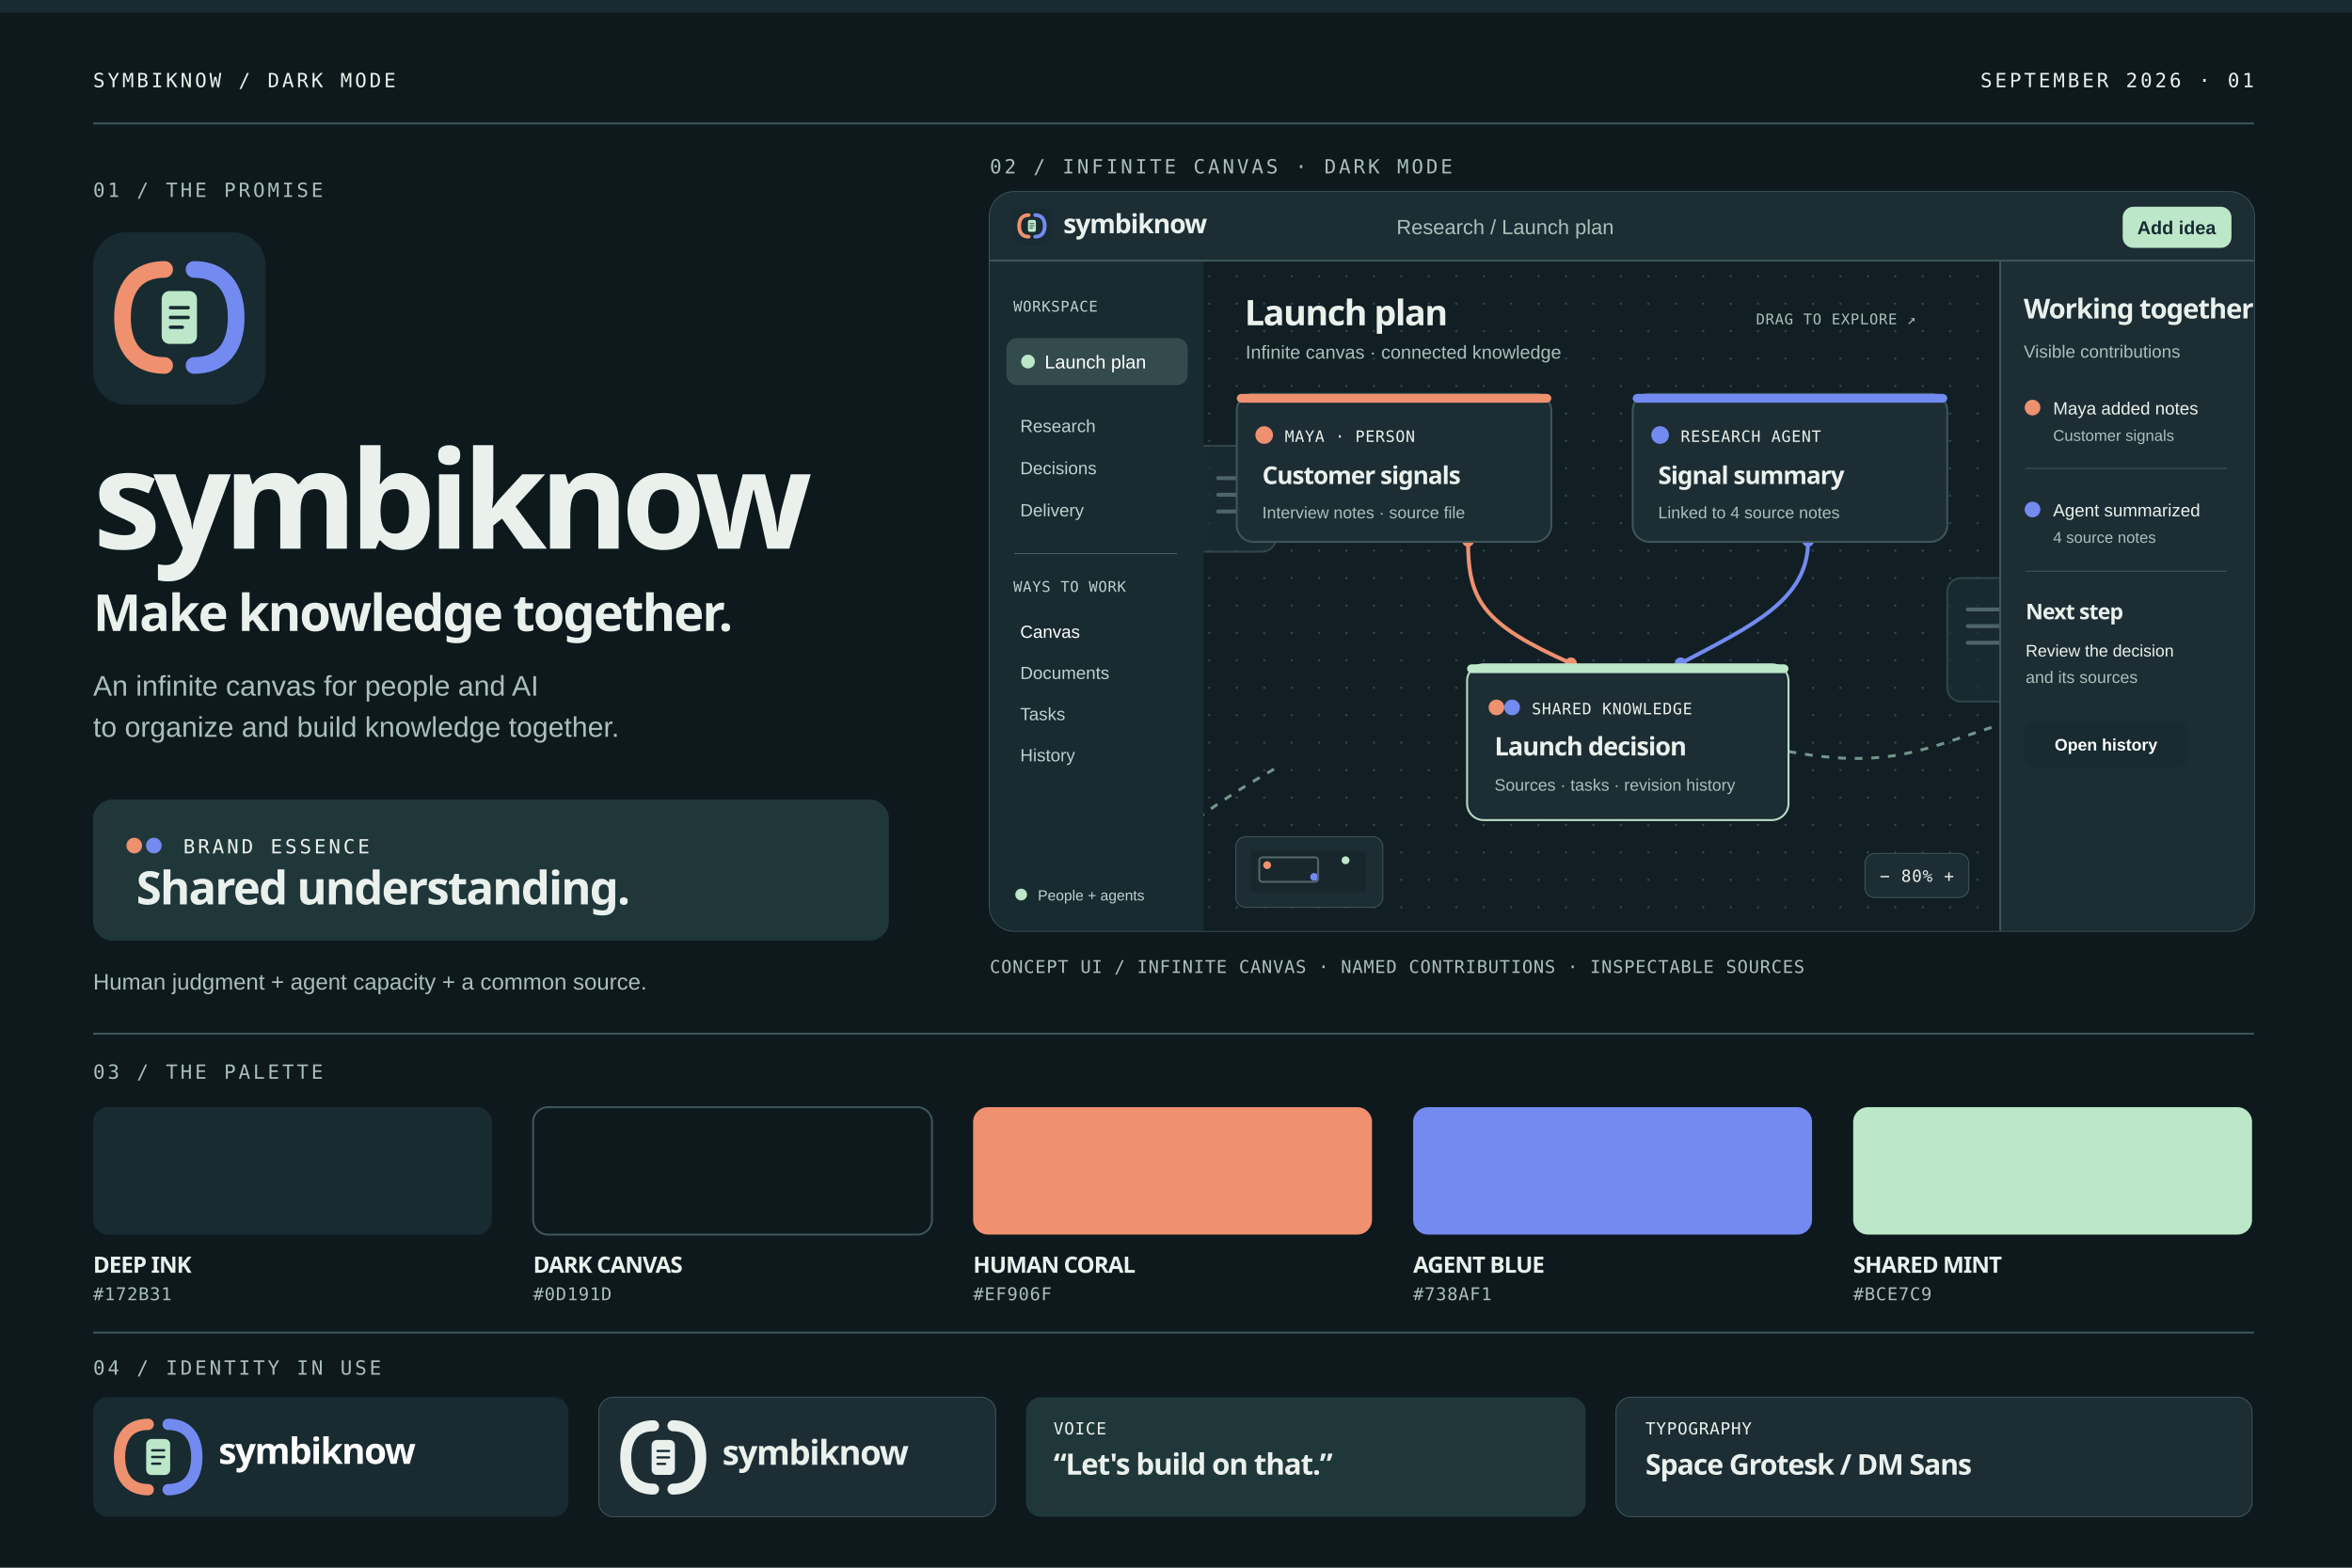
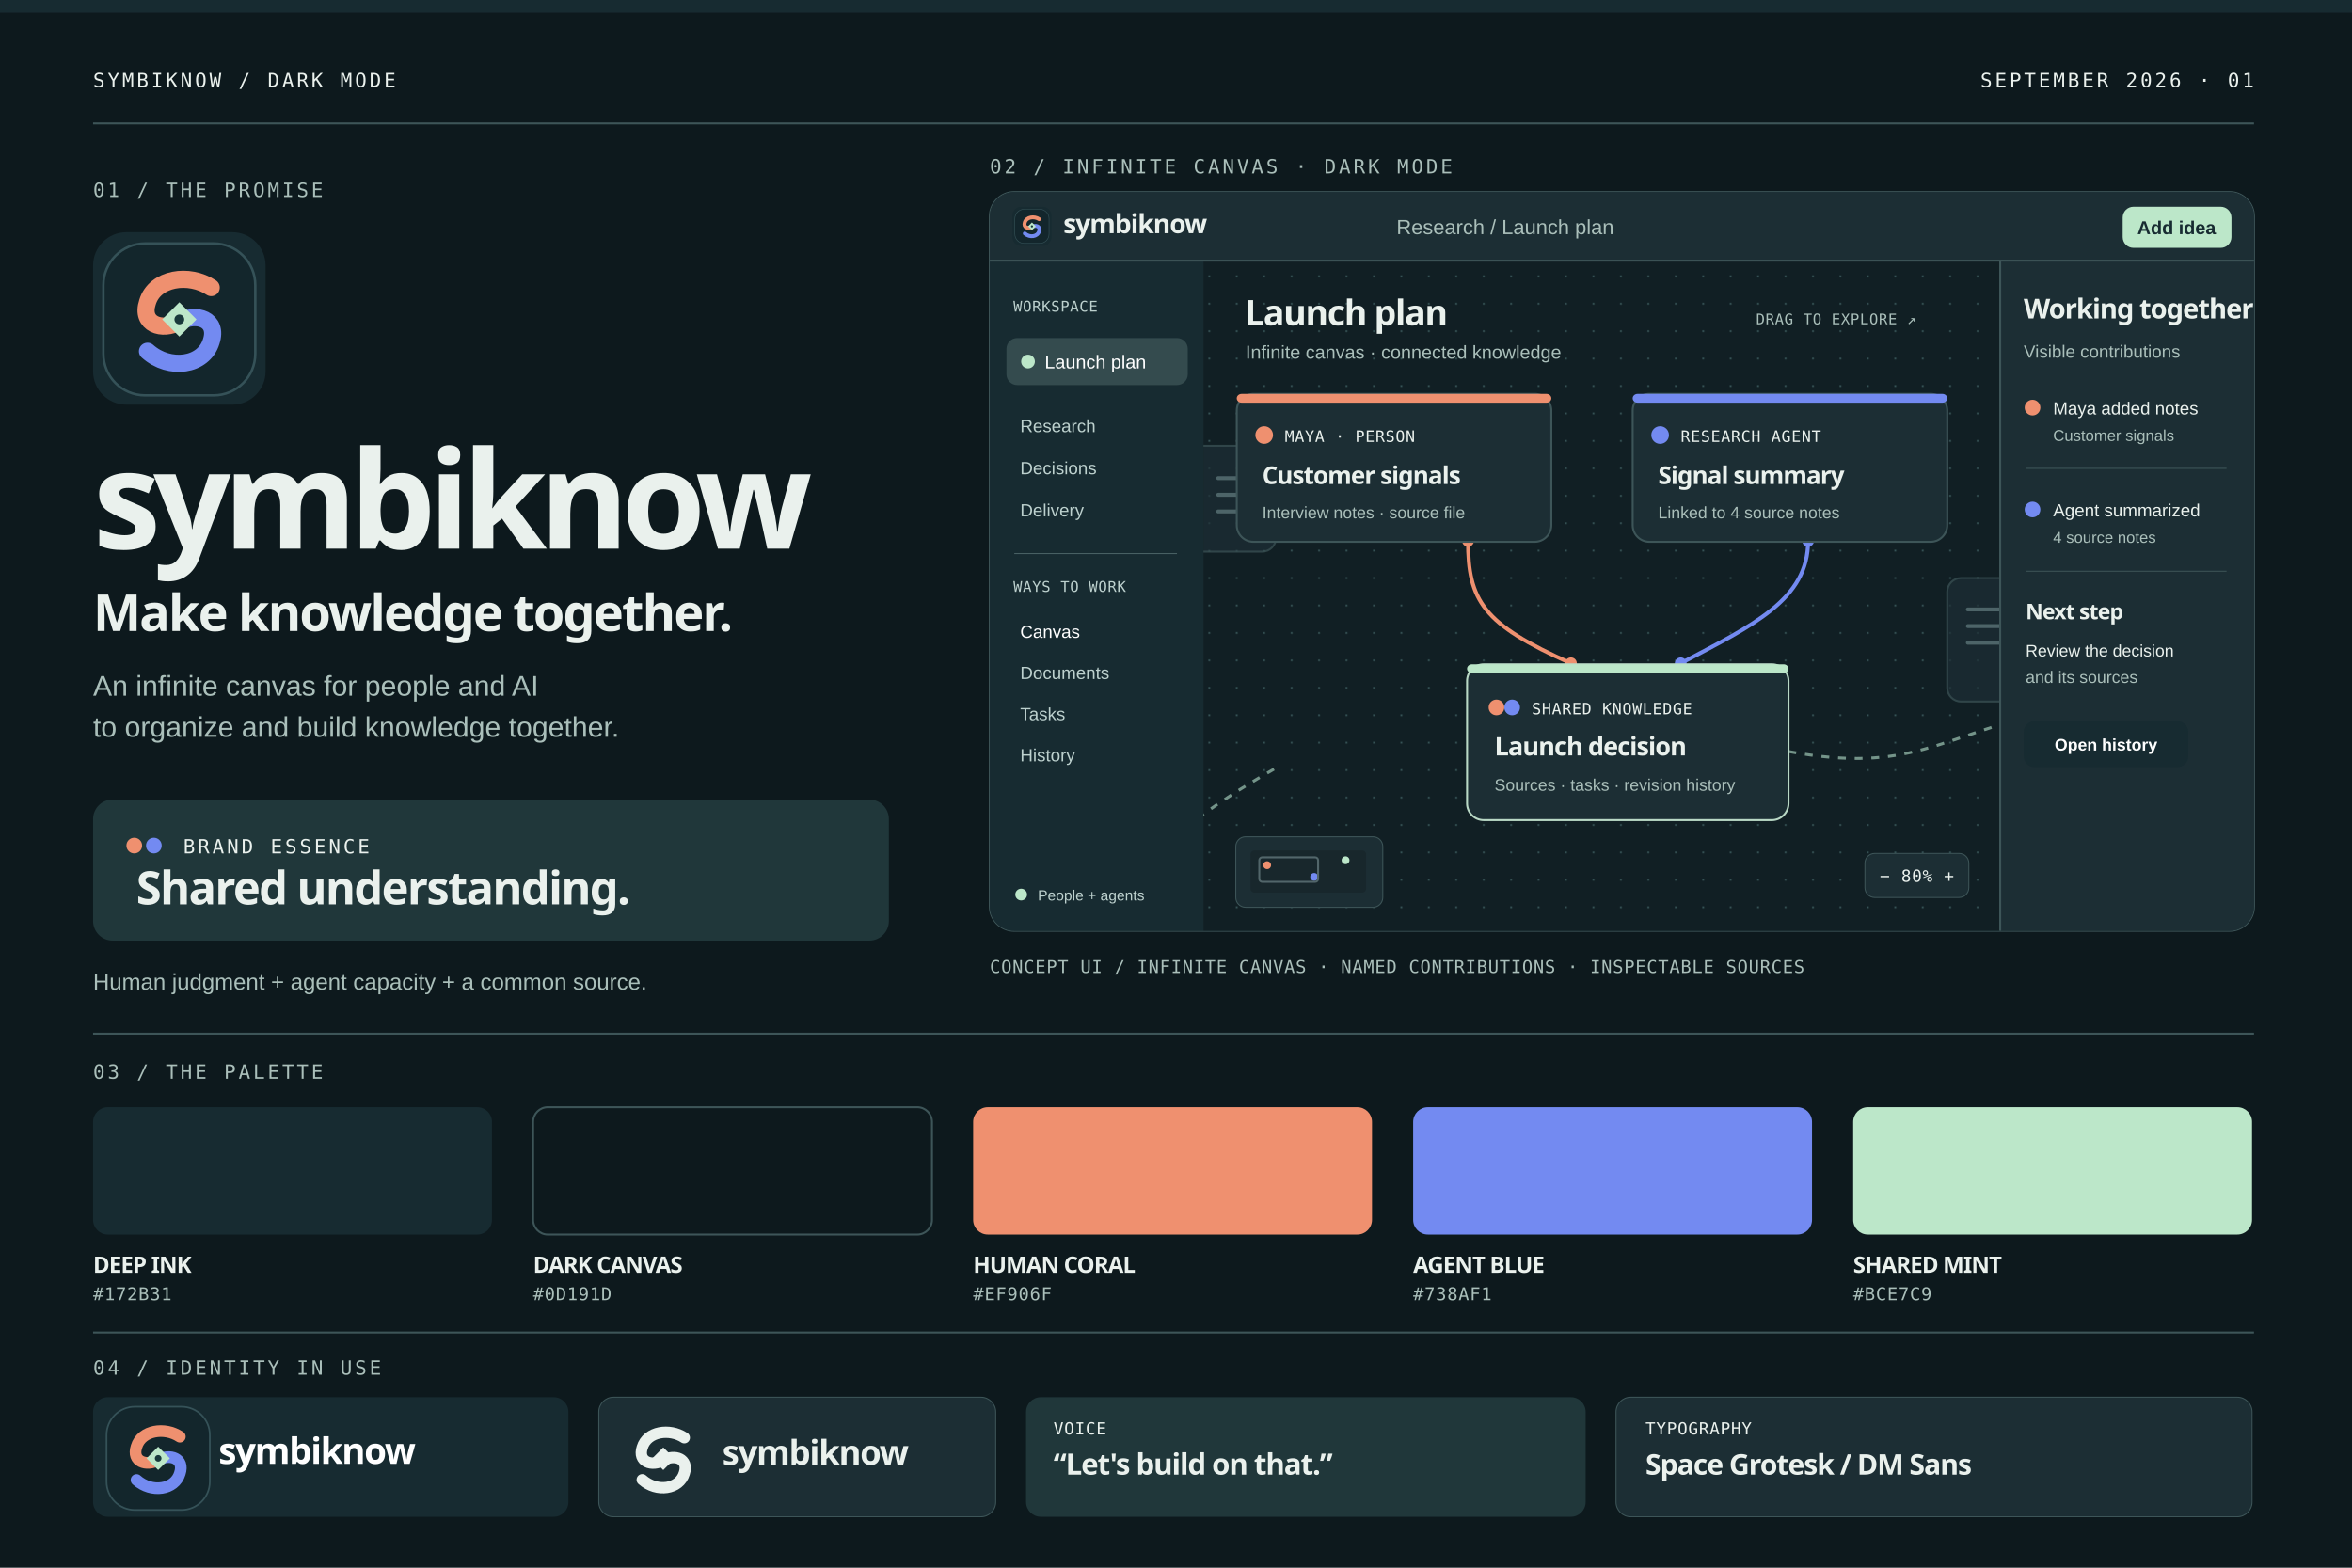
<svg xmlns="http://www.w3.org/2000/svg" xmlns:xlink="http://www.w3.org/1999/xlink" width="2400" height="1600" viewBox="0 0 2400 1600" role="img" aria-label="SymbiKnow dark brand identity proposal showing people and AI on an infinite knowledge canvas">
  <defs>
    <style>
      text{font-family:'DM Sans',Arial,sans-serif;fill:#EAF1ED}
      .display{font-family:'Space Grotesk','DM Sans',sans-serif;font-weight:700;letter-spacing:-.055em}
      .head{font-family:'Space Grotesk','DM Sans',sans-serif;font-weight:700;letter-spacing:-.035em}
      .mono{font-family:'IBM Plex Mono',monospace;letter-spacing:.04em}
      .eyebrow{font-family:'IBM Plex Mono',monospace;font-size:20px;letter-spacing:.14em}
      .muted{fill:#AABFBA}
      .light{fill:#0D191D}
      .white{fill:#FFFFFF}
      text[fill="#FFFFFF"]{fill:#FFFFFF}
      text[fill="#BDD1CE"]{fill:#BDD1CE}
      text[fill="#172B31"]{fill:#172B31}
    </style>
    <pattern id="dots" width="28" height="28" patternUnits="userSpaceOnUse">
      <circle cx="2" cy="2" r="1.2" fill="#2D4649" />
    </pattern>
    <clipPath id="screen">
      <rect x="1010" y="196" width="1290" height="754" rx="25" />
    </clipPath>
    <clipPath id="canvas-area">
      <rect x="1228" y="266" width="813" height="684" />
    </clipPath>
    <g id="mark">
-       <path d="M65 29 C37 29 22 47 22 78 C22 109 37 127 65 127" fill="none" stroke="#EF906F" stroke-width="17" stroke-linecap="round" />
-       <path d="M95 29 C123 29 138 47 138 78 C138 109 123 127 95 127" fill="none" stroke="#738AF1" stroke-width="17" stroke-linecap="round" />
-       <rect x="62" y="51" width="36" height="54" rx="8" fill="#BCE7C9" />
-       <path d="M71 68h18M71 78h18M71 88h12" stroke="#172B31" stroke-width="3.5" stroke-linecap="round" />
+       <g transform="scale(2.5)">
+         <rect x="1" y="1" width="62" height="62" rx="17" fill="#13262C" stroke="#355258" stroke-width="1" />
+         <path d="M45 19 C36 13 22 15 19 25 C16 34 25 37 32 33" fill="none" stroke="#EF906F" stroke-width="7" stroke-linecap="round" />
+         <path d="M32 33 C39 29 48 32 45 41 C42 51 28 53 19 45" fill="none" stroke="#738AF1" stroke-width="7" stroke-linecap="round" />
+         <path d="M32 25 L39 32 L32 39 L25 32 Z" fill="#BCE7C9" />
+         <circle cx="32" cy="32" r="2" fill="#18393B" />
+       </g>
    </g>
    <g id="mark-mono">
-       <path d="M65 29 C37 29 22 47 22 78 C22 109 37 127 65 127" fill="none" stroke="#EAF1ED" stroke-width="17" stroke-linecap="round" />
-       <path d="M95 29 C123 29 138 47 138 78 C138 109 123 127 95 127" fill="none" stroke="#EAF1ED" stroke-width="17" stroke-linecap="round" />
-       <rect x="62" y="51" width="36" height="54" rx="8" fill="#EAF1ED" />
-       <path d="M71 68h18M71 78h18M71 88h12" stroke="#172B31" stroke-width="3.5" stroke-linecap="round" />
+       <g transform="scale(2.5)">
+         <path d="M45 19 C36 13 22 15 19 25 C16 34 25 37 32 33" fill="none" stroke="#EAF1ED" stroke-width="7" stroke-linecap="round" />
+         <path d="M32 33 C39 29 48 32 45 41 C42 51 28 53 19 45" fill="none" stroke="#EAF1ED" stroke-width="7" stroke-linecap="round" />
+         <path d="M32 25 L39 32 L32 39 L25 32 Z" fill="#EAF1ED" />
+       </g>
    </g>
  </defs>
  <rect width="2400" height="1600" fill="#0D191D" />
  <rect width="2400" height="13" fill="#172B31" />
  <text x="95" y="89" class="eyebrow">SYMBIKNOW / DARK MODE</text>
  <text x="2300" y="89" text-anchor="end" class="eyebrow">SEPTEMBER 2026 · 01</text>
  <line x1="95" y1="126" x2="2300" y2="126" stroke="#3D5558" stroke-width="2" />
  <text x="95" y="201" class="eyebrow muted">01 / THE PROMISE</text>
  <rect x="95" y="237" width="176" height="176" rx="34" fill="#172B31" />
  <g transform="translate(103 246)">
    <use xlink:href="#mark" />
  </g>
  <text x="95" y="560" class="display" font-size="139">symbiknow</text>
  <text x="95" y="644" class="head" font-size="52">Make knowledge together.</text>
  <text x="95" y="710" font-size="29" class="muted">An infinite canvas for people and AI</text>
  <text x="95" y="752" font-size="29" class="muted">to organize and build knowledge together.</text>
  <rect x="95" y="816" width="812" height="144" rx="20" fill="#20373A" />
  <circle cx="137" cy="863" r="8" fill="#EF906F" />
  <circle cx="157" cy="863" r="8" fill="#738AF1" />
  <text x="187" y="871" class="eyebrow">BRAND ESSENCE</text>
  <text x="139" y="923" class="head" font-size="47">Shared understanding.</text>
  <text x="95" y="1010" font-size="23" class="muted">Human judgment + agent capacity + a common source.</text>
  <text x="1010" y="177" class="eyebrow muted">02 / INFINITE CANVAS · DARK MODE</text>
  <rect x="1010" y="196" width="1290" height="754" rx="25" fill="#1C2E34" stroke="#3D5558" stroke-width="2" />
  <g clip-path="url(#screen)">
    <rect x="1010" y="196" width="1290" height="754" fill="#1C2E34" />
    <rect x="1010" y="266" width="218" height="684" fill="#172B31" />
    <rect x="1228" y="266" width="813" height="684" fill="#111F24" />
    <rect x="1228" y="266" width="813" height="684" fill="url(#dots)" />
    <g clip-path="url(#canvas-area)" opacity=".7">
      <rect x="1182" y="455" width="120" height="108" rx="14" fill="#1C2E34" stroke="#3D5558" stroke-width="2" />
      <path d="M1243 488h39m-39 17h34m-34 17h28" stroke="#668285" stroke-width="4" stroke-linecap="round" />
      <rect x="1987" y="590" width="175" height="126" rx="14" fill="#1C2E34" stroke="#3D5558" stroke-width="2" />
      <path d="M2008 622h107m-107 17h93m-93 17h101" stroke="#668285" stroke-width="4" stroke-linecap="round" />
      <path d="M1300 785 C1230 825 1220 840 1165 873M1825 767 C1950 790 1978 752 2094 725" fill="none" stroke="#9EC6B4" stroke-width="3" stroke-dasharray="8 9" />
    </g>
    <rect x="2041" y="266" width="259" height="684" fill="#1C2E34" />
    <line x1="2041" y1="266" x2="2041" y2="950" stroke="#3D5558" stroke-width="2" />
    <rect x="1010" y="196" width="1290" height="70" fill="#1C2E34" />
    <line x1="1010" y1="266" x2="2300" y2="266" stroke="#3D5558" stroke-width="2" />
    <rect x="1033" y="211" width="40" height="40" rx="9" fill="#172B31" />
    <g transform="translate(1035 213) scale(.225)">
      <use xlink:href="#mark" />
    </g>
    <text x="1085" y="238" class="head" font-size="27">symbiknow</text>
    <text x="1425" y="239" font-size="21" class="muted">Research / Launch plan</text>
    <rect x="2166" y="211" width="111" height="42" rx="11" fill="#BCE7C9" />
    <text x="2221" y="239" text-anchor="middle" font-weight="700" font-size="19" fill="#172B31">Add idea</text>
    <text x="1034" y="318" class="mono" font-size="15" fill="#BDD1CE">WORKSPACE</text>
    <rect x="1027" y="345" width="185" height="48" rx="11" fill="#344B4E" />
    <circle cx="1049" cy="369" r="7" fill="#BCE7C9" />
    <text x="1066" y="376" font-size="19" fill="#FFFFFF">Launch plan</text>
    <text x="1041" y="441" font-size="18" fill="#BDD1CE">Research</text>
    <text x="1041" y="484" font-size="18" fill="#BDD1CE">Decisions</text>
    <text x="1041" y="527" font-size="18" fill="#BDD1CE">Delivery</text>
    <line x1="1035" y1="565" x2="1201" y2="565" stroke="#486063" />
    <text x="1034" y="604" class="mono" font-size="15" fill="#BDD1CE">WAYS TO WORK</text>
    <text x="1041" y="651" font-size="18" fill="#FFFFFF">Canvas</text>
    <text x="1041" y="693" font-size="18" fill="#BDD1CE">Documents</text>
    <text x="1041" y="735" font-size="18" fill="#BDD1CE">Tasks</text>
    <text x="1041" y="777" font-size="18" fill="#BDD1CE">History</text>
    <circle cx="1042" cy="913" r="6" fill="#BCE7C9" />
    <text x="1059" y="919" font-size="15" fill="#BDD1CE">People + agents</text>
    <text x="1270" y="332" class="head" font-size="36">Launch plan</text>
    <text x="1271" y="366" font-size="19" class="muted">Infinite canvas · connected knowledge</text>
    <text x="1955" y="331" text-anchor="end" class="mono muted" font-size="15">DRAG TO EXPLORE ↗</text>
    <path d="M1498 552 C1498 613 1513 637 1603 677" fill="none" stroke="#EF906F" stroke-width="4" />
    <path d="M1845 552 C1845 612 1789 638 1715 677" fill="none" stroke="#738AF1" stroke-width="4" />
    <circle cx="1498" cy="552" r="6" fill="#EF906F" />
    <circle cx="1845" cy="552" r="6" fill="#738AF1" />
    <circle cx="1603" cy="677" r="6" fill="#EF906F" />
    <circle cx="1715" cy="677" r="6" fill="#738AF1" />
    <rect x="1262" y="402" width="321" height="151" rx="17" fill="#1C2E34" stroke="#3D5558" stroke-width="2" />
    <rect x="1262" y="402" width="321" height="9" rx="5" fill="#EF906F" />
    <circle cx="1290" cy="444" r="9" fill="#EF906F" />
    <text x="1311" y="451" class="mono" font-size="16">MAYA · PERSON</text>
    <text x="1288" y="494" class="head" font-size="25">Customer signals</text>
    <text x="1288" y="529" font-size="17" class="muted">Interview notes · source file</text>
    <rect x="1666" y="402" width="321" height="151" rx="17" fill="#1C2E34" stroke="#3D5558" stroke-width="2" />
    <rect x="1666" y="402" width="321" height="9" rx="5" fill="#738AF1" />
    <circle cx="1694" cy="444" r="9" fill="#738AF1" />
    <text x="1715" y="451" class="mono" font-size="16">RESEARCH AGENT</text>
    <text x="1692" y="494" class="head" font-size="25">Signal summary</text>
    <text x="1692" y="529" font-size="17" class="muted">Linked to 4 source notes</text>
    <rect x="1497" y="678" width="328" height="159" rx="17" fill="#1C2E34" stroke="#B9D8C5" stroke-width="2" />
    <rect x="1497" y="678" width="328" height="9" rx="5" fill="#BCE7C9" />
    <circle cx="1527" cy="722" r="8" fill="#EF906F" />
    <circle cx="1543" cy="722" r="8" fill="#738AF1" />
    <text x="1563" y="729" class="mono" font-size="16">SHARED KNOWLEDGE</text>
    <text x="1525" y="771" class="head" font-size="26">Launch decision</text>
    <text x="1525" y="807" font-size="17" class="muted">Sources · tasks · revision history</text>
    <rect x="1261" y="854" width="150" height="72" rx="10" fill="#1C2E34" stroke="#3D5558" />
    <rect x="1276" y="868" width="118" height="43" rx="4" fill="#18272C" />
    <circle cx="1293" cy="883" r="4" fill="#EF906F" />
    <circle cx="1341" cy="895" r="4" fill="#738AF1" />
    <circle cx="1373" cy="878" r="4" fill="#BCE7C9" />
    <rect x="1285" y="875" width="60" height="25" rx="3" fill="none" stroke="#52666A" stroke-width="2" />
    <rect x="1903" y="871" width="106" height="45" rx="10" fill="#1C2E34" stroke="#3D5558" />
    <text x="1956" y="900" text-anchor="middle" class="mono" font-size="17">− 80% +</text>
    <text x="2065" y="325" class="head" font-size="28">Working together</text>
    <text x="2065" y="365" font-size="18" class="muted">Visible contributions</text>
    <circle cx="2074" cy="416" r="8" fill="#EF906F" />
    <text x="2095" y="423" font-size="18">Maya added notes</text>
    <text x="2095" y="450" font-size="16" class="muted">Customer signals</text>
    <line x1="2067" y1="478" x2="2272" y2="478" stroke="#3D5558" />
    <circle cx="2074" cy="520" r="8" fill="#738AF1" />
    <text x="2095" y="527" font-size="18">Agent summarized</text>
    <text x="2095" y="554" font-size="16" class="muted">4 source notes</text>
    <line x1="2067" y1="583" x2="2272" y2="583" stroke="#3D5558" />
    <text x="2067" y="632" class="head" font-size="22">Next step</text>
    <text x="2067" y="670" font-size="17">Review the decision</text>
    <text x="2067" y="697" font-size="17" class="muted">and its sources</text>
    <rect x="2065" y="736" width="168" height="47" rx="11" fill="#172B31" />
    <text x="2149" y="766" text-anchor="middle" font-size="17" fill="#FFFFFF" font-weight="700">Open history</text>
  </g>
  <text x="1010" y="993" class="mono muted" font-size="18">CONCEPT UI / INFINITE CANVAS · NAMED CONTRIBUTIONS · INSPECTABLE SOURCES</text>
  <line x1="95" y1="1055" x2="2300" y2="1055" stroke="#3D5558" stroke-width="2" />
  <text x="95" y="1101" class="eyebrow muted">03 / THE PALETTE</text>
  <g transform="translate(95 1130)">
    <rect width="407" height="130" rx="15" fill="#172B31" />
    <text x="0" y="169" class="head" font-size="23">DEEP INK</text>
    <text x="0" y="197" class="mono muted" font-size="18">#172B31</text>
  </g>
  <g transform="translate(544 1130)">
    <rect width="407" height="130" rx="15" fill="#0D191D" stroke="#3D5558" stroke-width="2" />
    <text x="0" y="169" class="head" font-size="23">DARK CANVAS</text>
    <text x="0" y="197" class="mono muted" font-size="18">#0D191D</text>
  </g>
  <g transform="translate(993 1130)">
    <rect width="407" height="130" rx="15" fill="#EF906F" />
    <text x="0" y="169" class="head" font-size="23">HUMAN CORAL</text>
    <text x="0" y="197" class="mono muted" font-size="18">#EF906F</text>
  </g>
  <g transform="translate(1442 1130)">
    <rect width="407" height="130" rx="15" fill="#738AF1" />
    <text x="0" y="169" class="head" font-size="23">AGENT BLUE</text>
    <text x="0" y="197" class="mono muted" font-size="18">#738AF1</text>
  </g>
  <g transform="translate(1891 1130)">
    <rect width="407" height="130" rx="15" fill="#BCE7C9" />
    <text x="0" y="169" class="head" font-size="23">SHARED MINT</text>
    <text x="0" y="197" class="mono muted" font-size="18">#BCE7C9</text>
  </g>
  <line x1="95" y1="1360" x2="2300" y2="1360" stroke="#3D5558" stroke-width="2" />
  <text x="95" y="1403" class="eyebrow muted">04 / IDENTITY IN USE</text>
  <rect x="95" y="1426" width="485" height="122" rx="15" fill="#172B31" />
  <g transform="translate(107 1434) scale(.68)">
    <use xlink:href="#mark" />
  </g>
  <text x="223" y="1494" class="head" font-size="37" fill="#FFFFFF">symbiknow</text>
  <rect x="611" y="1426" width="405" height="122" rx="15" fill="#1C2E34" stroke="#3D5558" />
  <g transform="translate(624 1436) scale(.66)">
    <use xlink:href="#mark-mono" />
  </g>
  <text x="737" y="1495" class="head" font-size="35">symbiknow</text>
  <rect x="1047" y="1426" width="571" height="122" rx="15" fill="#20373A" />
  <text x="1075" y="1464" class="mono" font-size="17">VOICE</text>
  <text x="1075" y="1505" class="head" font-size="30">“Let's build on that.”</text>
  <rect x="1649" y="1426" width="649" height="122" rx="15" fill="#1C2E34" stroke="#3D5558" />
  <text x="1679" y="1464" class="mono" font-size="17">TYPOGRAPHY</text>
  <text x="1679" y="1505" class="head" font-size="29">Space Grotesk  /  DM Sans</text>
</svg>
